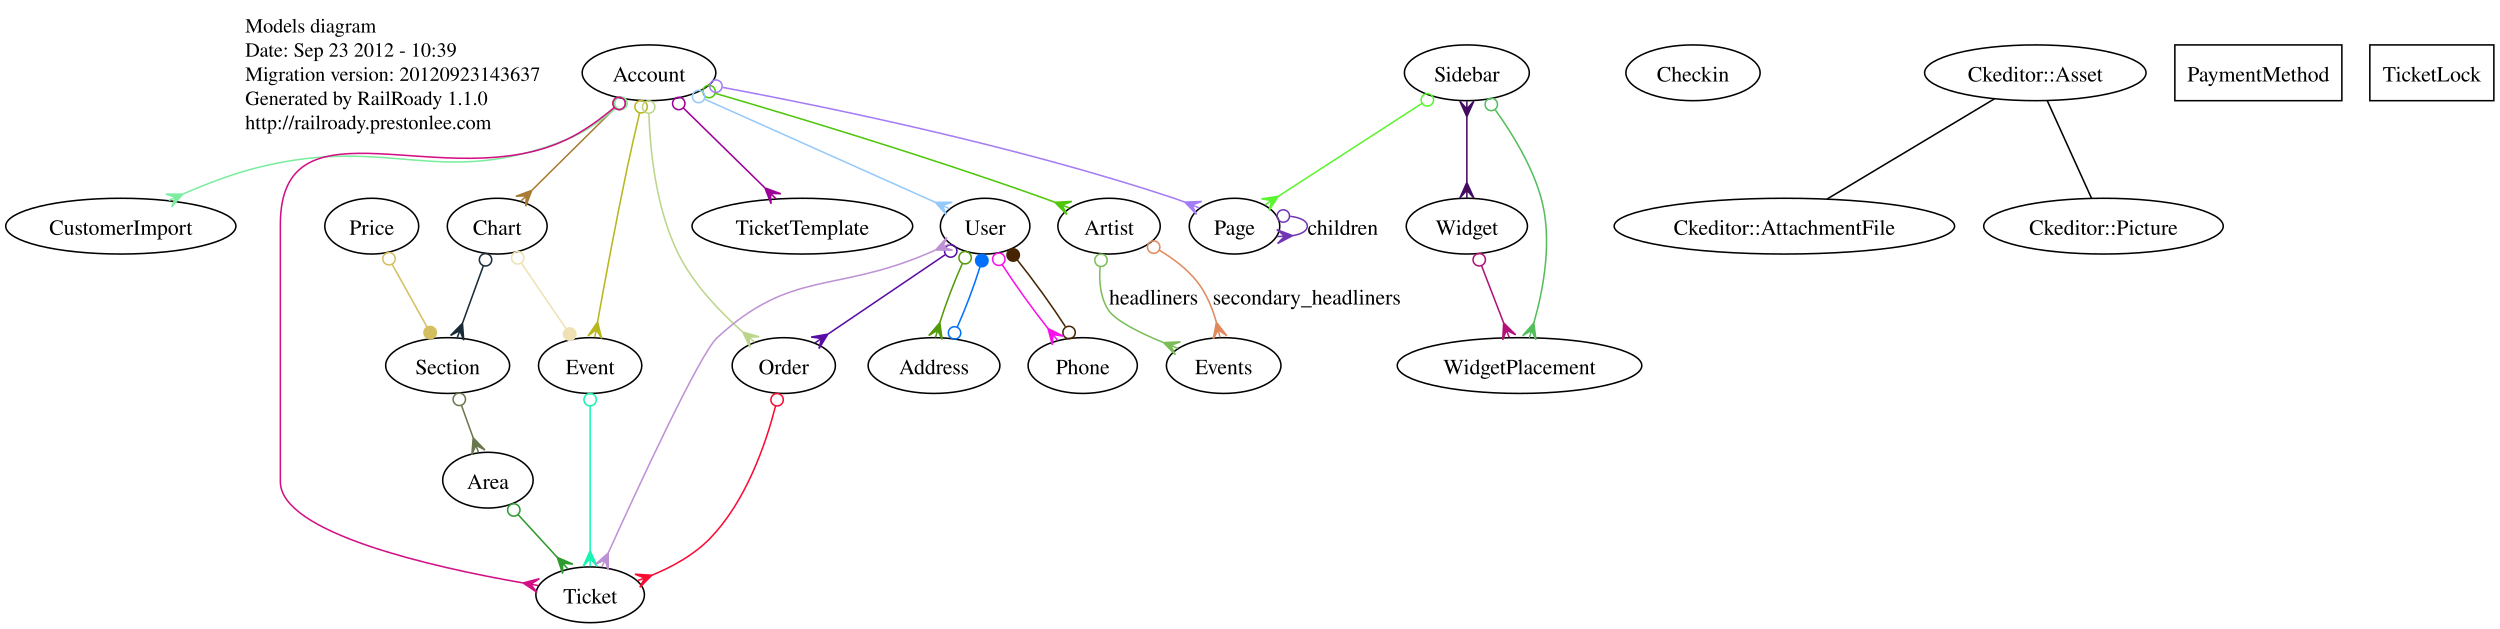
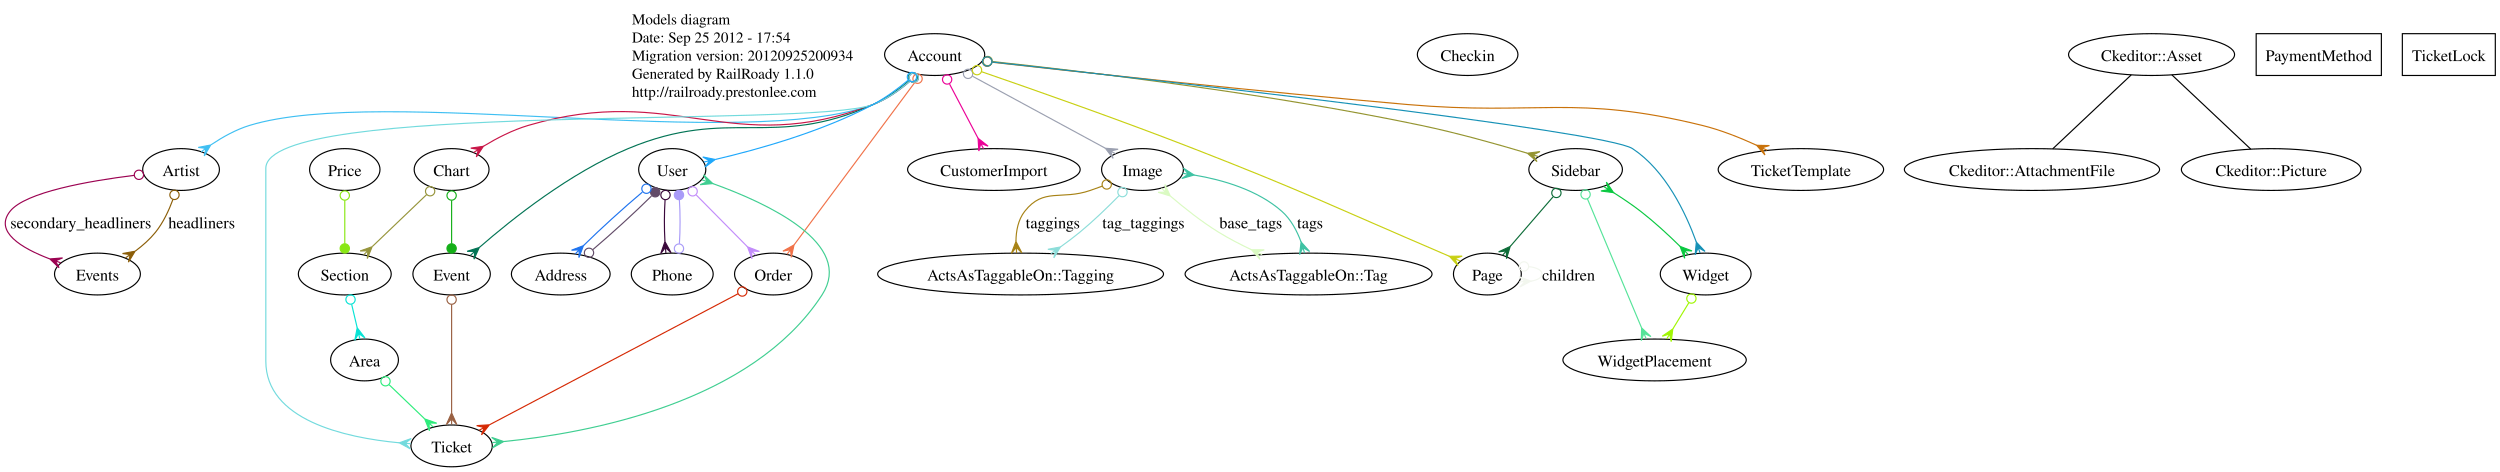
- <svg xmlns="http://www.w3.org/2000/svg" width="1614pt" height="406pt" viewBox="0.00 0.00 1614.00 406.00">
+ <svg xmlns="http://www.w3.org/2000/svg" width="2153pt" height="406pt" viewBox="0.00 0.00 2152.86 406.00">
  <g id="graph1" class="graph" transform="scale(1 1) rotate(0) translate(4 402)">
-     <polygon fill="white" stroke="white" points="-4,5 -4,-402 1611,-402 1611,5 -4,5" />
+     <polygon fill="white" stroke="white" points="-4,5 -4,-402 2149.86,-402 2149.86,5 -4,5" />
    <g id="node1" class="node">
-       <text text-anchor="start" x="154.312" y="-381" font-family="Times,serif" font-size="13.00">Models diagram</text>
-       <text text-anchor="start" x="154.312" y="-365.4" font-family="Times,serif" font-size="13.00">Date: Sep 23 2012 - 10:39</text>
-       <text text-anchor="start" x="154.312" y="-349.8" font-family="Times,serif" font-size="13.00">Migration version: 20120923143637</text>
-       <text text-anchor="start" x="154.312" y="-334.2" font-family="Times,serif" font-size="13.00">Generated by RailRoady 1.1.0</text>
-       <text text-anchor="start" x="154.312" y="-318.6" font-family="Times,serif" font-size="13.00">http://railroady.prestonlee.com</text>
+       <text text-anchor="start" x="540.169" y="-381" font-family="Times,serif" font-size="13.00">Models diagram</text>
+       <text text-anchor="start" x="540.169" y="-365.4" font-family="Times,serif" font-size="13.00">Date: Sep 25 2012 - 17:54</text>
+       <text text-anchor="start" x="540.169" y="-349.8" font-family="Times,serif" font-size="13.00">Migration version: 20120925200934</text>
+       <text text-anchor="start" x="540.169" y="-334.2" font-family="Times,serif" font-size="13.00">Generated by RailRoady 1.1.0</text>
+       <text text-anchor="start" x="540.169" y="-318.6" font-family="Times,serif" font-size="13.00">http://railroady.prestonlee.com</text>
    </g>
    <g id="node2" class="node">
-       <ellipse fill="none" stroke="black" cx="415" cy="-355" rx="43.13" ry="18" />
-       <text text-anchor="middle" x="415" y="-349.4" font-family="Times,serif" font-size="14.00">Account</text>
+       <ellipse fill="none" stroke="black" cx="800.856" cy="-355" rx="43.13" ry="18" />
+       <text text-anchor="middle" x="800.856" y="-349.4" font-family="Times,serif" font-size="14.00">Account</text>
    </g>
    <g id="node5" class="node">
-       <ellipse fill="none" stroke="black" cx="712" cy="-256" rx="33.05" ry="18" />
-       <text text-anchor="middle" x="712" y="-250.4" font-family="Times,serif" font-size="14.00">Artist</text>
+       <ellipse fill="none" stroke="black" cx="151.856" cy="-256" rx="33.05" ry="18" />
+       <text text-anchor="middle" x="151.856" y="-250.4" font-family="Times,serif" font-size="14.00">Artist</text>
    </g>
    <g id="edge4" class="edge">
-       <path fill="none" stroke="#4dc70b" d="M457.796,-341.722C508.741,-326.842 596.206,-300.462 670,-274 672.249,-273.193 674.556,-272.339 676.875,-271.459" />
-       <ellipse fill="none" stroke="#4dc70b" cx="453.782" cy="-342.891" rx="4" ry="4" />
-       <polygon fill="#4dc70b" stroke="#4dc70b" points="677.044,-271.393 687.996,-271.952 681.702,-269.576 686.361,-267.759 686.361,-267.759 686.361,-267.759 681.702,-269.576 684.725,-263.567 677.044,-271.393 677.044,-271.393" />
+       <path fill="none" stroke="#3fbff2" d="M779.941,-332.333C770.895,-324.414 759.677,-316.339 747.856,-312 635.769,-270.854 325.036,-328.922 210.856,-294 199.172,-290.426 187.518,-283.908 177.691,-277.327" />
+       <ellipse fill="none" stroke="#3fbff2" cx="782.89" cy="-335.039" rx="4" ry="4" />
+       <polygon fill="#3fbff2" stroke="#3fbff2" points="177.398,-277.12 171.829,-267.673 173.315,-274.234 169.232,-271.348 169.232,-271.348 169.232,-271.348 173.315,-274.234 166.635,-275.022 177.398,-277.12 177.398,-277.12" />
    </g>
    <g id="node6" class="node">
-       <ellipse fill="none" stroke="black" cx="317" cy="-256" rx="32.237" ry="18" />
-       <text text-anchor="middle" x="317" y="-250.4" font-family="Times,serif" font-size="14.00">Chart</text>
+       <ellipse fill="none" stroke="black" cx="384.856" cy="-256" rx="32.237" ry="18" />
+       <text text-anchor="middle" x="384.856" y="-250.4" font-family="Times,serif" font-size="14.00">Chart</text>
    </g>
    <g id="edge6" class="edge">
-       <path fill="none" stroke="#a97b33" d="M392.853,-332.079C376.96,-316.348 355.614,-295.22 339.616,-279.385" />
-       <ellipse fill="none" stroke="#a97b33" cx="395.974" cy="-335.169" rx="4" ry="4" />
-       <polygon fill="#a97b33" stroke="#a97b33" points="339.346,-279.118 335.404,-268.885 335.792,-275.6 332.239,-272.083 332.239,-272.083 332.239,-272.083 335.792,-275.6 329.073,-275.281 339.346,-279.118 339.346,-279.118" />
+       <path fill="none" stroke="#c81547" d="M779.619,-332.267C770.61,-324.444 759.504,-316.455 747.856,-312 624.341,-264.756 577.737,-331.275 450.856,-294 437.431,-290.056 423.751,-282.988 412.352,-276.078" />
+       <ellipse fill="none" stroke="#c81547" cx="782.828" cy="-335.188" rx="4" ry="4" />
+       <polygon fill="#c81547" stroke="#c81547" points="412.199,-275.981 406.155,-266.831 407.974,-273.308 403.749,-270.634 403.749,-270.634 403.749,-270.634 407.974,-273.308 401.342,-274.436 412.199,-275.981 412.199,-275.981" />
    </g>
    <g id="node11" class="node">
-       <ellipse fill="none" stroke="black" cx="74" cy="-256" rx="74.309" ry="18" />
-       <text text-anchor="middle" x="74" y="-250.4" font-family="Times,serif" font-size="14.00">CustomerImport</text>
+       <ellipse fill="none" stroke="black" cx="851.856" cy="-256" rx="74.309" ry="18" />
+       <text text-anchor="middle" x="851.856" y="-250.4" font-family="Times,serif" font-size="14.00">CustomerImport</text>
+     </g>
+     <g id="edge24" class="edge">
+       <path fill="none" stroke="#eb0197" d="M813.699,-329.574C821.174,-315.357 830.593,-297.442 838.203,-282.968" />
+       <ellipse fill="none" stroke="#eb0197" cx="811.601" cy="-333.563" rx="4" ry="4" />
+       <polygon fill="#eb0197" stroke="#eb0197" points="838.25,-282.879 846.887,-276.122 840.577,-278.454 842.904,-274.028 842.904,-274.028 842.904,-274.028 840.577,-278.454 838.921,-271.934 838.25,-282.879 838.25,-282.879" />
+     </g>
+     <g id="node12" class="node">
+       <ellipse fill="none" stroke="black" cx="384.856" cy="-166" rx="33.342" ry="18" />
+       <text text-anchor="middle" x="384.856" y="-160.4" font-family="Times,serif" font-size="14.00">Event</text>
+     </g>
+     <g id="edge8" class="edge">
+       <path fill="none" stroke="#017354" d="M778.917,-332.611C769.945,-324.991 759.05,-317.054 747.856,-312 661.014,-272.785 624.777,-310.735 536.856,-274 486.989,-253.164 437.318,-213.799 408.927,-189.064" />
+       <ellipse fill="none" stroke="#017354" cx="782.088" cy="-335.41" rx="4" ry="4" />
+       <polygon fill="#017354" stroke="#017354" points="408.654,-188.822 404.142,-178.827 404.908,-185.51 401.162,-182.198 401.162,-182.198 401.162,-182.198 404.908,-185.51 398.181,-185.57 408.654,-188.822 408.654,-188.822" />
+     </g>
+     <g id="node13" class="node">
+       <ellipse fill="none" stroke="black" cx="979.856" cy="-256" rx="35.248" ry="18" />
+       <text text-anchor="middle" x="979.856" y="-250.4" font-family="Times,serif" font-size="14.00">Image</text>
    </g>
    <g id="edge18" class="edge">
-       <path fill="none" stroke="#7bed9f" d="M393.693,-332.444C384.675,-324.645 373.58,-316.627 362,-312 279.535,-279.047 249.216,-315.29 163,-294 146.609,-289.952 129.313,-283.348 114.371,-276.83" />
-       <ellipse fill="none" stroke="#7bed9f" cx="396.904" cy="-335.348" rx="4" ry="4" />
-       <polygon fill="#7bed9f" stroke="#7bed9f" points="114.048,-276.685 106.77,-268.483 109.487,-274.637 104.926,-272.588 104.926,-272.588 104.926,-272.588 109.487,-274.637 103.082,-276.693 114.048,-276.685 114.048,-276.685" />
-     </g>
-     <g id="node12" class="node">
-       <ellipse fill="none" stroke="black" cx="377" cy="-166" rx="33.342" ry="18" />
-       <text text-anchor="middle" x="377" y="-160.4" font-family="Times,serif" font-size="14.00">Event</text>
-     </g>
-     <g id="edge8" class="edge">
-       <path fill="none" stroke="#b8b71c" d="M408.957,-329.171C406.397,-318.386 403.447,-305.593 401,-294 393.783,-259.805 386.464,-220.209 381.839,-194.442" />
-       <ellipse fill="none" stroke="#b8b71c" cx="409.893" cy="-333.083" rx="4" ry="4" />
-       <polygon fill="#b8b71c" stroke="#b8b71c" points="381.786,-194.146 384.459,-183.511 380.908,-189.224 380.029,-184.301 380.029,-184.301 380.029,-184.301 380.908,-189.224 375.599,-185.092 381.786,-194.146 381.786,-194.146" />
-     </g>
-     <g id="node13" class="node">
-       <ellipse fill="none" stroke="black" cx="502" cy="-166" rx="33.335" ry="18" />
-       <text text-anchor="middle" x="502" y="-160.4" font-family="Times,serif" font-size="14.00">Order</text>
+       <path fill="none" stroke="#9ba0b0" d="M833.4,-336.365C865.84,-318.785 915.36,-291.95 947.674,-274.44" />
+       <ellipse fill="none" stroke="#9ba0b0" cx="829.64" cy="-338.402" rx="4" ry="4" />
+       <polygon fill="#9ba0b0" stroke="#9ba0b0" points="947.915,-274.309 958.851,-273.501 952.311,-271.927 956.707,-269.545 956.707,-269.545 956.707,-269.545 952.311,-271.927 954.563,-265.588 947.915,-274.309 947.915,-274.309" />
+     </g>
+     <g id="node14" class="node">
+       <ellipse fill="none" stroke="black" cx="661.856" cy="-166" rx="33.335" ry="18" />
+       <text text-anchor="middle" x="661.856" y="-160.4" font-family="Times,serif" font-size="14.00">Order</text>
    </g>
    <g id="edge12" class="edge">
-       <path fill="none" stroke="#bbd68a" d="M414.884,-328.853C415.719,-304.43 419.566,-266.908 434,-238 443.778,-218.416 460.826,-200.635 475.405,-187.765" />
-       <ellipse fill="none" stroke="#bbd68a" cx="414.792" cy="-332.911" rx="4" ry="4" />
-       <polygon fill="#bbd68a" stroke="#bbd68a" points="475.573,-187.622 486.105,-184.567 479.381,-184.381 483.188,-181.141 483.188,-181.141 483.188,-181.141 479.381,-184.381 480.272,-177.714 475.573,-187.622 475.573,-187.622" />
-     </g>
-     <g id="node14" class="node">
-       <ellipse fill="none" stroke="black" cx="793" cy="-256" rx="29.216" ry="18" />
-       <text text-anchor="middle" x="793" y="-250.4" font-family="Times,serif" font-size="14.00">Page</text>
+       <path fill="none" stroke="#f07249" d="M783.509,-330.662C756.982,-294.974 706.596,-227.19 679.748,-191.069" />
+       <ellipse fill="none" stroke="#f07249" cx="786.135" cy="-334.195" rx="4" ry="4" />
+       <polygon fill="#f07249" stroke="#f07249" points="679.734,-191.051 677.38,-180.341 676.751,-187.038 673.769,-183.026 673.769,-183.026 673.769,-183.026 676.751,-187.038 670.157,-185.71 679.734,-191.051 679.734,-191.051" />
+     </g>
+     <g id="node15" class="node">
+       <ellipse fill="none" stroke="black" cx="1276.86" cy="-166" rx="29.216" ry="18" />
+       <text text-anchor="middle" x="1276.86" y="-160.4" font-family="Times,serif" font-size="14.00">Page</text>
    </g>
    <g id="edge14" class="edge">
-       <path fill="none" stroke="#a47cf5" d="M462.449,-345.593C528.693,-333.229 652.211,-307.891 754,-274 756.247,-273.252 758.543,-272.425 760.84,-271.549" />
-       <ellipse fill="none" stroke="#a47cf5" cx="458.203" cy="-346.379" rx="4" ry="4" />
-       <polygon fill="#a47cf5" stroke="#a47cf5" points="760.904,-271.524 771.862,-271.935 765.537,-269.644 770.17,-267.765 770.17,-267.765 770.17,-267.765 765.537,-269.644 768.479,-263.595 760.904,-271.524 760.904,-271.524" />
+       <path fill="none" stroke="#c8d012" d="M841.312,-340.219C886.177,-324.766 960.58,-298.635 1023.86,-274 1120.01,-236.566 1143.01,-224.615 1237.86,-184 1239.9,-183.126 1242,-182.223 1244.11,-181.309" />
+       <ellipse fill="none" stroke="#c8d012" cx="837.342" cy="-341.584" rx="4" ry="4" />
+       <polygon fill="#c8d012" stroke="#c8d012" points="1244.19,-181.275 1255.16,-181.426 1248.78,-179.286 1253.37,-177.297 1253.37,-177.297 1253.37,-177.297 1248.78,-179.286 1251.58,-173.169 1244.19,-181.275 1244.19,-181.275" />
    </g>
    <g id="node20" class="node">
-       <ellipse fill="none" stroke="black" cx="377" cy="-18" rx="35.052" ry="18" />
-       <text text-anchor="middle" x="377" y="-12.4" font-family="Times,serif" font-size="14.00">Ticket</text>
+       <ellipse fill="none" stroke="black" cx="1352.86" cy="-256" rx="40.303" ry="18" />
+       <text text-anchor="middle" x="1352.86" y="-250.4" font-family="Times,serif" font-size="14.00">Sidebar</text>
+     </g>
+     <g id="edge16" class="edge">
+       <path fill="none" stroke="#949430" d="M850.805,-348.959C929.719,-340.522 1087.84,-321.695 1219.86,-294 1250.71,-287.527 1284.97,-277.938 1310.99,-270.143" />
+       <ellipse fill="none" stroke="#949430" cx="846.477" cy="-349.418" rx="4" ry="4" />
+       <polygon fill="#949430" stroke="#949430" points="1311.32,-270.044 1322.2,-271.452 1316.11,-268.595 1320.89,-267.146 1320.89,-267.146 1320.89,-267.146 1316.11,-268.595 1319.59,-262.839 1311.32,-270.044 1311.32,-270.044" />
+     </g>
+     <g id="node21" class="node">
+       <ellipse fill="none" stroke="black" cx="384.856" cy="-18" rx="35.052" ry="18" />
+       <text text-anchor="middle" x="384.856" y="-12.4" font-family="Times,serif" font-size="14.00">Ticket</text>
    </g>
    <g id="edge10" class="edge">
-       <path fill="none" stroke="#d20f84" d="M392.517,-332.534C383.61,-325.055 372.901,-317.233 362,-312 284.671,-274.876 177,-342.779 177,-257 177,-257 177,-257 177,-91 177,-58.014 274.527,-35.987 333.373,-25.699" />
-       <ellipse fill="none" stroke="#d20f84" cx="395.642" cy="-335.253" rx="4" ry="4" />
-       <polygon fill="#d20f84" stroke="#d20f84" points="333.666,-25.649 344.279,-28.409 338.595,-24.811 343.524,-23.973 343.524,-23.973 343.524,-23.973 338.595,-24.811 342.77,-19.537 333.666,-25.649 333.666,-25.649" />
+       <path fill="none" stroke="#72dadd" d="M779.623,-332.256C770.615,-324.432 759.508,-316.445 747.856,-312 693.262,-291.174 224.856,-315.432 224.856,-257 224.856,-257 224.856,-257 224.856,-91 224.856,-40.344 292.373,-25.118 339.689,-20.667" />
+       <ellipse fill="none" stroke="#72dadd" cx="782.832" cy="-335.179" rx="4" ry="4" />
+       <polygon fill="#72dadd" stroke="#72dadd" points="339.776,-20.66 350.108,-24.337 344.76,-20.256 349.744,-19.851 349.744,-19.851 349.744,-19.851 344.76,-20.256 349.38,-15.366 339.776,-20.66 339.776,-20.66" />
+     </g>
+     <g id="node23" class="node">
+       <ellipse fill="none" stroke="black" cx="1546.86" cy="-256" rx="71.235" ry="18" />
+       <text text-anchor="middle" x="1546.86" y="-250.4" font-family="Times,serif" font-size="14.00">TicketTemplate</text>
+     </g>
+     <g id="edge22" class="edge">
+       <path fill="none" stroke="#c9720a" d="M850.181,-348.394C926.692,-339.815 1078.64,-323.243 1207.86,-312 1320.6,-302.19 1351.95,-320.973 1461.86,-294 1477.76,-290.098 1494.44,-283.456 1508.77,-276.866" />
+       <ellipse fill="none" stroke="#c9720a" cx="846.097" cy="-348.853" rx="4" ry="4" />
+       <polygon fill="#c9720a" stroke="#c9720a" points="1508.79,-276.859 1519.75,-276.639 1513.31,-274.716 1517.82,-272.573 1517.82,-272.573 1517.82,-272.573 1513.31,-274.716 1515.9,-268.507 1508.79,-276.859 1508.79,-276.859" />
+     </g>
+     <g id="node24" class="node">
+       <ellipse fill="none" stroke="black" cx="574.856" cy="-256" rx="28.909" ry="18" />
+       <text text-anchor="middle" x="574.856" y="-250.4" font-family="Times,serif" font-size="14.00">User</text>
+     </g>
+     <g id="edge2" class="edge">
+       <path fill="none" stroke="#1fa8fb" d="M778.131,-333.012C769.197,-325.588 758.532,-317.68 747.856,-312 703.921,-288.623 648.362,-273.159 612.237,-264.74" />
+       <ellipse fill="none" stroke="#1fa8fb" cx="781.267" cy="-335.694" rx="4" ry="4" />
+       <polygon fill="#1fa8fb" stroke="#1fa8fb" points="611.89,-264.662 603.131,-258.063 607.013,-263.557 602.137,-262.452 602.137,-262.452 602.137,-262.452 607.013,-263.557 601.143,-266.841 611.89,-264.662 611.89,-264.662" />
+     </g>
+     <g id="node25" class="node">
+       <ellipse fill="none" stroke="black" cx="1464.86" cy="-166" rx="39.118" ry="18" />
+       <text text-anchor="middle" x="1464.86" y="-160.4" font-family="Times,serif" font-size="14.00">Widget</text>
+     </g>
+     <g id="edge20" class="edge">
+       <path fill="none" stroke="#1691b6" d="M850.223,-348.616C989.819,-333.233 1378.83,-289.224 1401.86,-274 1430.31,-255.194 1447.65,-218.768 1456.75,-193.682" />
+       <ellipse fill="none" stroke="#1691b6" cx="846.158" cy="-349.063" rx="4" ry="4" />
+       <polygon fill="#1691b6" stroke="#1691b6" points="1456.82,-193.496 1464.31,-185.491 1458.44,-188.765 1460.05,-184.034 1460.05,-184.034 1460.05,-184.034 1458.44,-188.765 1455.8,-182.578 1456.82,-193.496 1456.82,-193.496" />
+     </g>
+     <g id="node3" class="node">
+       <ellipse fill="none" stroke="black" cx="478.856" cy="-166" rx="42.528" ry="18" />
+       <text text-anchor="middle" x="478.856" y="-160.4" font-family="Times,serif" font-size="14.00">Address</text>
+     </g>
+     <g id="edge26" class="edge">
+       <path fill="none" stroke="#624b68" d="M506.371,-186.943C522.662,-200.716 542.695,-219.031 556.985,-233.191" />
+       <ellipse fill="none" stroke="#624b68" cx="503.176" cy="-184.28" rx="4" ry="4" />
+       <ellipse fill="#624b68" stroke="#624b68" cx="560.193" cy="-236.427" rx="4" ry="4" />
+     </g>
+     <g id="node4" class="node">
+       <ellipse fill="none" stroke="black" cx="309.856" cy="-92" rx="29.202" ry="18" />
+       <text text-anchor="middle" x="309.856" y="-86.4" font-family="Times,serif" font-size="14.00">Area</text>
+     </g>
+     <g id="edge28" class="edge">
+       <path fill="none" stroke="#2dec7b" d="M331.037,-70.666C340.531,-61.552 351.759,-50.773 361.497,-41.425" />
+       <ellipse fill="none" stroke="#2dec7b" cx="327.919" cy="-73.66" rx="4" ry="4" />
+       <polygon fill="#2dec7b" stroke="#2dec7b" points="361.711,-41.219 372.041,-37.54 365.318,-37.757 368.925,-34.294 368.925,-34.294 368.925,-34.294 365.318,-37.757 365.809,-31.048 361.711,-41.219 361.711,-41.219" />
+     </g>
+     <g id="node42" class="node">
+       <ellipse fill="none" stroke="black" cx="79.856" cy="-166" rx="36.981" ry="18" />
+       <text text-anchor="middle" x="79.856" y="-160.4" font-family="Times,serif" font-size="14.00">Events</text>
+     </g>
+     <g id="edge30" class="edge">
+       <path fill="none" stroke="#8b5d07" d="M144.885,-230.282C141.402,-220.784 136.486,-210.252 129.856,-202 125.02,-195.98 118.886,-190.551 112.584,-185.865" />
+       <ellipse fill="none" stroke="#8b5d07" cx="146.197" cy="-234.155" rx="4" ry="4" />
+       <polygon fill="#8b5d07" stroke="#8b5d07" points="112.229,-185.62 106.546,-176.242 108.111,-182.784 103.993,-179.949 103.993,-179.949 103.993,-179.949 108.111,-182.784 101.441,-183.655 112.229,-185.62 112.229,-185.62" />
+       <text text-anchor="middle" x="169.622" y="-205.4" font-family="Times,serif" font-size="14.00">headliners</text>
+     </g>
+     <g id="edge32" class="edge">
+       <path fill="none" stroke="#9b0251" d="M111.514,-250.98C72.593,-246.169 17.694,-236.605 4.573,-220 -9.25,-202.507 14.34,-188.342 38.677,-179.072" />
+       <ellipse fill="none" stroke="#9b0251" cx="115.584" cy="-251.463" rx="4" ry="4" />
+       <polygon fill="#9b0251" stroke="#9b0251" points="38.9,-178.993 49.83,-179.883 43.611,-177.318 48.322,-175.643 48.322,-175.643 48.322,-175.643 43.611,-177.318 46.815,-171.403 38.9,-178.993 38.9,-178.993" />
+       <text text-anchor="middle" x="65.498" y="-205.4" font-family="Times,serif" font-size="14.00">secondary_headliners</text>
+     </g>
+     <g id="edge36" class="edge">
+       <path fill="none" stroke="#14af18" d="M384.856,-229.462C384.856,-217.712 384.856,-203.816 384.856,-192.118" />
+       <ellipse fill="none" stroke="#14af18" cx="384.856" cy="-233.614" rx="4" ry="4" />
+       <ellipse fill="#14af18" stroke="#14af18" cx="384.856" cy="-188.05" rx="4" ry="4" />
+     </g>
+     <g id="node19" class="node">
+       <ellipse fill="none" stroke="black" cx="292.856" cy="-166" rx="40.004" ry="18" />
+       <text text-anchor="middle" x="292.856" y="-160.4" font-family="Times,serif" font-size="14.00">Section</text>
+     </g>
+     <g id="edge34" class="edge">
+       <path fill="none" stroke="#96943b" d="M363.443,-234.518C349.464,-221.146 331.194,-203.67 316.743,-189.848" />
+       <ellipse fill="none" stroke="#96943b" cx="366.359" cy="-237.307" rx="4" ry="4" />
+       <polygon fill="#96943b" stroke="#96943b" points="316.387,-189.507 312.271,-179.343 312.773,-186.051 309.16,-182.595 309.16,-182.595 309.16,-182.595 312.773,-186.051 306.05,-185.847 316.387,-189.507 316.387,-189.507" />
+     </g>
+     <g id="node7" class="node">
+       <ellipse fill="none" stroke="black" cx="1259.86" cy="-355" rx="43.328" ry="18" />
+       <text text-anchor="middle" x="1259.86" y="-349.4" font-family="Times,serif" font-size="14.00">Checkin</text>
+     </g>
+     <g id="node8" class="node">
+       <ellipse fill="none" stroke="black" cx="1848.86" cy="-355" rx="71.484" ry="18" />
+       <text text-anchor="middle" x="1848.86" y="-349.4" font-family="Times,serif" font-size="14.00">Ckeditor::Asset</text>
+     </g>
+     <g id="node9" class="node">
+       <ellipse fill="none" stroke="black" cx="1745.86" cy="-256" rx="109.906" ry="18" />
+       <text text-anchor="middle" x="1745.86" y="-250.4" font-family="Times,serif" font-size="14.00">Ckeditor::AttachmentFile</text>
+     </g>
+     <g id="edge38" class="edge">
+       <path fill="none" stroke="black" d="M1831.38,-337.545C1812.56,-319.816 1782.75,-291.747 1763.76,-273.861" />
+     </g>
+     <g id="node10" class="node">
+       <ellipse fill="none" stroke="black" cx="1951.86" cy="-256" rx="77.326" ry="18" />
+       <text text-anchor="middle" x="1951.86" y="-250.4" font-family="Times,serif" font-size="14.00">Ckeditor::Picture</text>
+     </g>
+     <g id="edge40" class="edge">
+       <path fill="none" stroke="black" d="M1866.33,-337.545C1885.27,-319.708 1915.32,-291.404 1934.3,-273.535" />
+     </g>
+     <g id="edge42" class="edge">
+       <path fill="none" stroke="#996042" d="M384.856,-139.8C384.856,-113.827 384.856,-73.449 384.856,-46.622" />
+       <ellipse fill="none" stroke="#996042" cx="384.856" cy="-143.966" rx="4" ry="4" />
+       <polygon fill="#996042" stroke="#996042" points="384.857,-46.378 389.356,-36.378 384.856,-41.378 384.856,-36.378 384.856,-36.378 384.856,-36.378 384.856,-41.378 380.356,-36.378 384.857,-46.378 384.857,-46.378" />
+     </g>
+     <g id="node50" class="node">
+       <ellipse fill="none" stroke="black" cx="874.856" cy="-166" rx="123.097" ry="18" />
+       <text text-anchor="middle" x="874.856" y="-160.4" font-family="Times,serif" font-size="14.00">ActsAsTaggableOn::Tagging</text>
+     </g>
+     <g id="edge44" class="edge">
+       <path fill="none" stroke="#a78215" d="M945.229,-241.71C941.734,-240.431 938.231,-239.175 934.856,-238 909.99,-229.345 894.653,-240.727 878.415,-220 872.774,-212.799 870.97,-203.222 870.876,-194.191" />
+       <ellipse fill="none" stroke="#a78215" cx="949.062" cy="-243.131" rx="4" ry="4" />
+       <polygon fill="#a78215" stroke="#a78215" points="870.887,-194.001 875.918,-184.258 871.156,-189.008 871.425,-184.015 871.425,-184.015 871.425,-184.015 871.156,-189.008 866.932,-183.773 870.887,-194.001 870.887,-194.001" />
+       <text text-anchor="middle" x="902.577" y="-205.4" font-family="Times,serif" font-size="14.00">taggings</text>
+     </g>
+     <g id="edge48" class="edge">
+       <path fill="none" stroke="#8cddd9" d="M959.61,-233.458C949.798,-223.462 937.614,-211.68 925.856,-202 920.62,-197.689 914.864,-193.376 909.162,-189.322" />
+       <ellipse fill="none" stroke="#8cddd9" cx="962.603" cy="-236.544" rx="4" ry="4" />
+       <polygon fill="#8cddd9" stroke="#8cddd9" points="909.132,-189.301 903.48,-179.904 905.023,-186.451 900.915,-183.601 900.915,-183.601 900.915,-183.601 905.023,-186.451 898.35,-187.299 909.132,-189.301 909.132,-189.301" />
+       <text text-anchor="middle" x="980.629" y="-205.4" font-family="Times,serif" font-size="14.00">tag_taggings</text>
+     </g>
+     <g id="node52" class="node">
+       <ellipse fill="none" stroke="black" cx="1122.86" cy="-166" rx="106.344" ry="18" />
+       <text text-anchor="middle" x="1122.86" y="-160.4" font-family="Times,serif" font-size="14.00">ActsAsTaggableOn::Tag</text>
+     </g>
+     <g id="edge46" class="edge">
+       <path fill="none" stroke="#dafac2" d="M1003.96,-233.037C1015.9,-222.826 1030.85,-210.983 1045.43,-202 1054.28,-196.547 1064.13,-191.443 1073.75,-186.911" />
+       <polygon fill="#dafac2" stroke="#dafac2" points="1003.76,-233.217 993.264,-236.401 999.99,-236.504 996.222,-239.791 996.222,-239.791 996.222,-239.791 999.99,-236.504 999.181,-243.182 1003.76,-233.217 1003.76,-233.217" />
+       <polygon fill="#dafac2" stroke="#dafac2" points="1073.77,-186.901 1084.74,-186.84 1078.32,-184.824 1082.87,-182.747 1082.87,-182.747 1082.87,-182.747 1078.32,-184.824 1081,-178.653 1073.77,-186.901 1073.77,-186.901" />
+       <text text-anchor="middle" x="1073.07" y="-205.4" font-family="Times,serif" font-size="14.00">base_tags</text>
+     </g>
+     <g id="edge50" class="edge">
+       <path fill="none" stroke="#3ec2a3" d="M1024.3,-251.266C1049.08,-247.104 1079.04,-238.353 1099.86,-220 1107.67,-213.108 1112.93,-203.079 1116.43,-193.595" />
+       <polygon fill="#3ec2a3" stroke="#3ec2a3" points="1024.28,-251.268 1013.73,-248.287 1019.34,-252.003 1014.39,-252.738 1014.39,-252.738 1014.39,-252.738 1019.34,-252.003 1015.05,-257.189 1024.28,-251.268 1024.28,-251.268" />
+       <polygon fill="#3ec2a3" stroke="#3ec2a3" points="1116.43,-193.594 1123.75,-185.428 1117.94,-188.829 1119.46,-184.064 1119.46,-184.064 1119.46,-184.064 1117.94,-188.829 1115.17,-182.7 1116.43,-193.594 1116.43,-193.594" />
+       <text text-anchor="middle" x="1124.13" y="-205.4" font-family="Times,serif" font-size="14.00">tags</text>
+     </g>
+     <g id="edge52" class="edge">
+       <path fill="none" stroke="#d52803" d="M631.615,-149.06C579.187,-121.427 471.849,-64.852 417.677,-36.299" />
+       <ellipse fill="none" stroke="#d52803" cx="635.177" cy="-150.938" rx="4" ry="4" />
+       <polygon fill="#d52803" stroke="#d52803" points="417.365,-36.134 410.616,-27.491 412.941,-33.803 408.518,-31.471 408.518,-31.471 408.518,-31.471 412.941,-33.803 406.42,-35.452 417.365,-36.134 417.365,-36.134" />
+     </g>
+     <g id="edge54" class="edge">
+       <path fill="none" stroke="#f2f6ee" d="M1312.77,-172.373C1319.29,-171.561 1323.86,-169.437 1323.86,-166 1323.86,-162.862 1320.05,-160.819 1314.42,-159.869" />
+       <ellipse fill="none" stroke="#f2f6ee" cx="1308.37" cy="-172.557" rx="4" ry="4" />
+       <polygon fill="#f2f6ee" stroke="#f2f6ee" points="1314.36,-159.865 1304.64,-154.784 1309.37,-159.571 1304.37,-159.276 1304.37,-159.276 1304.37,-159.276 1309.37,-159.571 1304.11,-163.769 1314.36,-159.865 1314.36,-159.865" />
+       <text text-anchor="middle" x="1346.79" y="-160.4" font-family="Times,serif" font-size="14.00">children</text>
+     </g>
+     <g id="node16" class="node">
+       <polygon fill="none" stroke="black" points="2046.77,-373 1938.95,-373 1938.95,-337 2046.77,-337 2046.77,-373" />
+       <text text-anchor="middle" x="1992.86" y="-349.4" font-family="Times,serif" font-size="14.00">PaymentMethod</text>
+     </g>
+     <g id="node17" class="node">
+       <ellipse fill="none" stroke="black" cx="574.856" cy="-166" rx="35.269" ry="18" />
+       <text text-anchor="middle" x="574.856" y="-160.4" font-family="Times,serif" font-size="14.00">Phone</text>
+     </g>
+     <g id="edge56" class="edge">
+       <path fill="none" stroke="#a99bf8" d="M581.017,-192.067C581.801,-203.899 581.803,-217.988 581.024,-229.832" />
+       <ellipse fill="none" stroke="#a99bf8" cx="580.655" cy="-187.9" rx="4" ry="4" />
+       <ellipse fill="#a99bf8" stroke="#a99bf8" cx="580.659" cy="-234.048" rx="4" ry="4" />
+     </g>
+     <g id="node18" class="node">
+       <ellipse fill="none" stroke="black" cx="292.856" cy="-256" rx="30.32" ry="18" />
+       <text text-anchor="middle" x="292.856" y="-250.4" font-family="Times,serif" font-size="14.00">Price</text>
+     </g>
+     <g id="edge58" class="edge">
+       <path fill="none" stroke="#89e714" d="M292.856,-229.462C292.856,-217.712 292.856,-203.816 292.856,-192.118" />
+       <ellipse fill="none" stroke="#89e714" cx="292.856" cy="-233.614" rx="4" ry="4" />
+       <ellipse fill="#89e714" stroke="#89e714" cx="292.856" cy="-188.05" rx="4" ry="4" />
+     </g>
+     <g id="edge60" class="edge">
+       <path fill="none" stroke="#08e3d5" d="M298.767,-139.965C300.305,-133.452 301.968,-126.41 303.526,-119.809" />
+       <ellipse fill="none" stroke="#08e3d5" cx="297.804" cy="-144.044" rx="4" ry="4" />
+       <polygon fill="#08e3d5" stroke="#08e3d5" points="303.559,-119.673 310.236,-110.975 304.708,-114.807 305.857,-109.941 305.857,-109.941 305.857,-109.941 304.708,-114.807 301.477,-108.906 303.559,-119.673 303.559,-119.673" />
+     </g>
+     <g id="edge66" class="edge">
+       <path fill="none" stroke="#0d6c38" d="M1333.36,-232.428C1322.07,-219.358 1307.91,-202.951 1296.58,-189.837" />
+       <ellipse fill="none" stroke="#0d6c38" cx="1336.3" cy="-235.832" rx="4" ry="4" />
+       <polygon fill="#0d6c38" stroke="#0d6c38" points="1296.48,-189.724 1293.35,-179.215 1293.21,-185.94 1289.95,-182.156 1289.95,-182.156 1289.95,-182.156 1293.21,-185.94 1286.54,-185.097 1296.48,-189.724 1296.48,-189.724" />
+     </g>
+     <g id="edge64" class="edge">
+       <path fill="none" stroke="#09c840" d="M1385.6,-236.059C1393.43,-231.122 1401.61,-225.605 1408.86,-220 1420.67,-210.865 1432.82,-199.626 1442.77,-189.852" />
+       <polygon fill="#09c840" stroke="#09c840" points="1385.51,-236.119 1374.63,-237.528 1381.25,-238.74 1376.99,-241.361 1376.99,-241.361 1376.99,-241.361 1381.25,-238.74 1379.35,-245.193 1385.51,-236.119 1385.51,-236.119" />
+       <polygon fill="#09c840" stroke="#09c840" points="1442.84,-189.789 1453.09,-185.907 1446.38,-186.256 1449.91,-182.723 1449.91,-182.723 1449.91,-182.723 1446.38,-186.256 1446.73,-179.539 1442.84,-189.789 1442.84,-189.789" />
+     </g>
+     <g id="node26" class="node">
+       <ellipse fill="none" stroke="black" cx="1420.86" cy="-92" rx="78.951" ry="18" />
+       <text text-anchor="middle" x="1420.86" y="-86.4" font-family="Times,serif" font-size="14.00">WidgetPlacement</text>
+     </g>
+     <g id="edge62" class="edge">
+       <path fill="none" stroke="#55e399" d="M1362.99,-230.851C1375.5,-201.058 1396.69,-150.568 1409.66,-119.663" />
+       <ellipse fill="none" stroke="#55e399" cx="1361.43" cy="-234.585" rx="4" ry="4" />
+       <polygon fill="#55e399" stroke="#55e399" points="1409.7,-119.589 1417.72,-112.11 1411.63,-114.978 1413.57,-110.368 1413.57,-110.368 1413.57,-110.368 1411.63,-114.978 1409.42,-108.626 1409.7,-119.589 1409.7,-119.589" />
    </g>
    <g id="node22" class="node">
-       <ellipse fill="none" stroke="black" cx="514" cy="-256" rx="71.235" ry="18" />
-       <text text-anchor="middle" x="514" y="-250.4" font-family="Times,serif" font-size="14.00">TicketTemplate</text>
-     </g>
-     <g id="edge16" class="edge">
-       <path fill="none" stroke="#9c0096" d="M437.187,-332.262C452.728,-317.034 473.499,-296.683 489.522,-280.983" />
-       <ellipse fill="none" stroke="#9c0096" cx="434.205" cy="-335.183" rx="4" ry="4" />
-       <polygon fill="#9c0096" stroke="#9c0096" points="489.821,-280.691 500.113,-276.906 493.392,-277.191 496.964,-273.692 496.964,-273.692 496.964,-273.692 493.392,-277.191 493.814,-270.478 489.821,-280.691 489.821,-280.691" />
-     </g>
-     <g id="node23" class="node">
-       <ellipse fill="none" stroke="black" cx="632" cy="-256" rx="28.909" ry="18" />
-       <text text-anchor="middle" x="632" y="-250.4" font-family="Times,serif" font-size="14.00">User</text>
-     </g>
-     <g id="edge2" class="edge">
-       <path fill="none" stroke="#95c9f9" d="M450.827,-337.985C492.237,-319.475 559.786,-289.28 599.657,-271.457" />
-       <ellipse fill="none" stroke="#95c9f9" cx="447.021" cy="-339.687" rx="4" ry="4" />
-       <polygon fill="#95c9f9" stroke="#95c9f9" points="599.796,-271.396 610.761,-271.423 604.36,-269.355 608.925,-267.315 608.925,-267.315 608.925,-267.315 604.36,-269.355 607.089,-263.206 599.796,-271.396 599.796,-271.396" />
-     </g>
-     <g id="node3" class="node">
-       <ellipse fill="none" stroke="black" cx="599" cy="-166" rx="42.528" ry="18" />
-       <text text-anchor="middle" x="599" y="-160.4" font-family="Times,serif" font-size="14.00">Address</text>
-     </g>
-     <g id="edge20" class="edge">
-       <path fill="none" stroke="#0170fd" d="M614.064,-190.946C619.434,-202.98 624.93,-217.558 628.709,-229.766" />
-       <ellipse fill="none" stroke="#0170fd" cx="612.262" cy="-187.082" rx="4" ry="4" />
-       <ellipse fill="#0170fd" stroke="#0170fd" cx="629.87" cy="-233.772" rx="4" ry="4" />
-     </g>
-     <g id="node4" class="node">
-       <ellipse fill="none" stroke="black" cx="311" cy="-92" rx="29.202" ry="18" />
-       <text text-anchor="middle" x="311" y="-86.4" font-family="Times,serif" font-size="14.00">Area</text>
-     </g>
-     <g id="edge22" class="edge">
-       <path fill="none" stroke="#2d992e" d="M330.459,-69.772C338.414,-61.094 347.638,-51.032 355.766,-42.165" />
-       <ellipse fill="none" stroke="#2d992e" cx="327.7" cy="-72.782" rx="4" ry="4" />
-       <polygon fill="#2d992e" stroke="#2d992e" points="355.81,-42.117 365.884,-37.786 359.188,-38.431 362.567,-34.745 362.567,-34.745 362.567,-34.745 359.188,-38.431 359.25,-31.704 355.81,-42.117 355.81,-42.117" />
-     </g>
-     <g id="node38" class="node">
-       <ellipse fill="none" stroke="black" cx="786" cy="-166" rx="36.981" ry="18" />
-       <text text-anchor="middle" x="786" y="-160.4" font-family="Times,serif" font-size="14.00">Events</text>
-     </g>
-     <g id="edge24" class="edge">
-       <path fill="none" stroke="#7bbe59" d="M706.261,-229.997C705.444,-220.574 706.279,-210.17 711.469,-202 715.848,-195.105 731.17,-187.391 746.793,-180.963" />
-       <ellipse fill="none" stroke="#7bbe59" cx="706.8" cy="-233.981" rx="4" ry="4" />
-       <polygon fill="#7bbe59" stroke="#7bbe59" points="747.162,-180.818 758.116,-181.332 751.813,-178.982 756.463,-177.146 756.463,-177.146 756.463,-177.146 751.813,-178.982 754.811,-172.961 747.162,-180.818 747.162,-180.818" />
-       <text text-anchor="middle" x="740.766" y="-205.4" font-family="Times,serif" font-size="14.00">headliners</text>
-     </g>
-     <g id="edge26" class="edge">
-       <path fill="none" stroke="#e0895d" d="M744.461,-240.439C753.441,-235.101 762.496,-228.29 769,-220 774.83,-212.568 778.687,-203.085 781.227,-194.2" />
-       <ellipse fill="none" stroke="#e0895d" cx="740.821" cy="-242.462" rx="4" ry="4" />
-       <polygon fill="#e0895d" stroke="#e0895d" points="781.294,-193.923 788.017,-185.261 782.468,-189.063 783.643,-184.203 783.643,-184.203 783.643,-184.203 782.468,-189.063 779.269,-183.146 781.294,-193.923 781.294,-193.923" />
-       <text text-anchor="middle" x="839.642" y="-205.4" font-family="Times,serif" font-size="14.00">secondary_headliners</text>
-     </g>
-     <g id="edge30" class="edge">
-       <path fill="none" stroke="#efe1b4" d="M332.589,-232.137C341.455,-219.133 352.523,-202.9 361.392,-189.892" />
-       <ellipse fill="none" stroke="#efe1b4" cx="330.258" cy="-235.555" rx="4" ry="4" />
-       <ellipse fill="#efe1b4" stroke="#efe1b4" cx="363.811" cy="-186.343" rx="4" ry="4" />
-     </g>
-     <g id="node18" class="node">
-       <ellipse fill="none" stroke="black" cx="285" cy="-166" rx="40.004" ry="18" />
-       <text text-anchor="middle" x="285" y="-160.4" font-family="Times,serif" font-size="14.00">Section</text>
-     </g>
-     <g id="edge28" class="edge">
-       <path fill="none" stroke="#182b37" d="M307.998,-230.244C303.838,-218.804 298.892,-205.203 294.655,-193.55" />
-       <ellipse fill="none" stroke="#182b37" cx="309.463" cy="-234.274" rx="4" ry="4" />
-       <polygon fill="#182b37" stroke="#182b37" points="294.568,-193.313 295.38,-182.377 292.86,-188.614 291.151,-183.915 291.151,-183.915 291.151,-183.915 292.86,-188.614 286.922,-185.453 294.568,-193.313 294.568,-193.313" />
-     </g>
-     <g id="node7" class="node">
-       <ellipse fill="none" stroke="black" cx="1089" cy="-355" rx="43.328" ry="18" />
-       <text text-anchor="middle" x="1089" y="-349.4" font-family="Times,serif" font-size="14.00">Checkin</text>
-     </g>
-     <g id="node8" class="node">
-       <ellipse fill="none" stroke="black" cx="1310" cy="-355" rx="71.484" ry="18" />
-       <text text-anchor="middle" x="1310" y="-349.4" font-family="Times,serif" font-size="14.00">Ckeditor::Asset</text>
-     </g>
-     <g id="node9" class="node">
-       <ellipse fill="none" stroke="black" cx="1148" cy="-256" rx="109.906" ry="18" />
-       <text text-anchor="middle" x="1148" y="-250.4" font-family="Times,serif" font-size="14.00">Ckeditor::AttachmentFile</text>
-     </g>
-     <g id="edge32" class="edge">
-       <path fill="none" stroke="black" d="M1283.61,-338.199C1253.85,-320.376 1205.66,-291.526 1175.46,-273.443" />
-     </g>
-     <g id="node10" class="node">
-       <ellipse fill="none" stroke="black" cx="1354" cy="-256" rx="77.326" ry="18" />
-       <text text-anchor="middle" x="1354" y="-250.4" font-family="Times,serif" font-size="14.00">Ckeditor::Picture</text>
-     </g>
-     <g id="edge34" class="edge">
-       <path fill="none" stroke="black" d="M1317.66,-337.104C1325.69,-319.409 1338.23,-291.772 1346.28,-274.028" />
-     </g>
-     <g id="edge36" class="edge">
-       <path fill="none" stroke="#19f4b3" d="M377,-139.8C377,-113.827 377,-73.449 377,-46.622" />
-       <ellipse fill="none" stroke="#19f4b3" cx="377" cy="-143.966" rx="4" ry="4" />
-       <polygon fill="#19f4b3" stroke="#19f4b3" points="377,-46.378 381.5,-36.378 377,-41.378 377,-36.378 377,-36.378 377,-36.378 377,-41.378 372.5,-36.378 377,-46.378 377,-46.378" />
-     </g>
-     <g id="edge38" class="edge">
-       <path fill="none" stroke="#f90b34" d="M496.731,-139.956C490.387,-115.302 477.522,-77.96 454,-54 443.818,-43.628 430,-36.045 416.878,-30.644" />
-       <ellipse fill="none" stroke="#f90b34" cx="497.693" cy="-143.906" rx="4" ry="4" />
-       <polygon fill="#f90b34" stroke="#f90b34" points="416.858,-30.636 409.106,-22.881 412.184,-28.862 407.509,-27.088 407.509,-27.088 407.509,-27.088 412.184,-28.862 405.912,-31.295 416.858,-30.636 416.858,-30.636" />
-     </g>
-     <g id="edge40" class="edge">
-       <path fill="none" stroke="#7236b4" d="M828.911,-262.373C835.432,-261.561 840,-259.437 840,-256 840,-252.862 836.192,-250.819 830.566,-249.869" />
-       <ellipse fill="none" stroke="#7236b4" cx="824.514" cy="-262.557" rx="4" ry="4" />
-       <polygon fill="#7236b4" stroke="#7236b4" points="830.5,-249.865 820.782,-244.784 825.509,-249.571 820.518,-249.276 820.518,-249.276 820.518,-249.276 825.509,-249.571 820.253,-253.769 830.5,-249.865 830.5,-249.865" />
-       <text text-anchor="middle" x="862.935" y="-250.4" font-family="Times,serif" font-size="14.00">children</text>
-     </g>
-     <g id="node15" class="node">
-       <polygon fill="none" stroke="black" points="1507.91,-373 1400.09,-373 1400.09,-337 1507.91,-337 1507.91,-373" />
-       <text text-anchor="middle" x="1454" y="-349.4" font-family="Times,serif" font-size="14.00">PaymentMethod</text>
-     </g>
-     <g id="node16" class="node">
-       <ellipse fill="none" stroke="black" cx="695" cy="-166" rx="35.269" ry="18" />
-       <text text-anchor="middle" x="695" y="-160.4" font-family="Times,serif" font-size="14.00">Phone</text>
-     </g>
-     <g id="edge42" class="edge">
-       <path fill="none" stroke="#462403" d="M683.838,-191.105C675.112,-204.626 663.071,-221.322 652.681,-234.256" />
-       <ellipse fill="none" stroke="#462403" cx="686.189" cy="-187.353" rx="4" ry="4" />
-       <ellipse fill="#462403" stroke="#462403" cx="650.111" cy="-237.38" rx="4" ry="4" />
-     </g>
-     <g id="node17" class="node">
-       <ellipse fill="none" stroke="black" cx="236" cy="-256" rx="30.32" ry="18" />
-       <text text-anchor="middle" x="236" y="-250.4" font-family="Times,serif" font-size="14.00">Price</text>
-     </g>
-     <g id="edge44" class="edge">
-       <path fill="none" stroke="#d4bf60" d="M249.119,-231.438C256.118,-218.87 264.709,-203.441 271.73,-190.832" />
-       <ellipse fill="none" stroke="#d4bf60" cx="247.162" cy="-234.953" rx="4" ry="4" />
-       <ellipse fill="#d4bf60" stroke="#d4bf60" cx="273.712" cy="-187.272" rx="4" ry="4" />
-     </g>
-     <g id="edge46" class="edge">
-       <path fill="none" stroke="#69784c" d="M293.933,-140.262C296.359,-133.545 298.995,-126.245 301.453,-119.438" />
-       <ellipse fill="none" stroke="#69784c" cx="292.52" cy="-144.175" rx="4" ry="4" />
-       <polygon fill="#69784c" stroke="#69784c" points="301.486,-119.346 309.115,-111.469 303.184,-114.643 304.883,-109.941 304.883,-109.941 304.883,-109.941 303.184,-114.643 300.65,-108.412 301.486,-119.346 301.486,-119.346" />
-     </g>
-     <g id="node19" class="node">
-       <ellipse fill="none" stroke="black" cx="943" cy="-355" rx="40.303" ry="18" />
-       <text text-anchor="middle" x="943" y="-349.4" font-family="Times,serif" font-size="14.00">Sidebar</text>
-     </g>
-     <g id="edge52" class="edge">
-       <path fill="none" stroke="#5bf52f" d="M914.03,-335.266C887.287,-317.972 847.813,-292.445 821.288,-275.293" />
-       <ellipse fill="none" stroke="#5bf52f" cx="917.508" cy="-337.515" rx="4" ry="4" />
-       <polygon fill="#5bf52f" stroke="#5bf52f" points="821.224,-275.252 815.271,-266.043 817.026,-272.537 812.827,-269.821 812.827,-269.821 812.827,-269.821 817.026,-272.537 810.383,-273.6 821.224,-275.252 821.224,-275.252" />
-     </g>
-     <g id="node24" class="node">
-       <ellipse fill="none" stroke="black" cx="943" cy="-256" rx="39.118" ry="18" />
-       <text text-anchor="middle" x="943" y="-250.4" font-family="Times,serif" font-size="14.00">Widget</text>
-     </g>
-     <g id="edge50" class="edge">
-       <path fill="none" stroke="#430a61" d="M943,-326.327C943,-313.208 943,-297.579 943,-284.484" />
-       <polygon fill="#430a61" stroke="#430a61" points="943,-326.658 938.5,-336.658 943,-331.658 943,-336.658 943,-336.658 943,-336.658 943,-331.658 947.5,-336.658 943,-326.658 943,-326.658" />
-       <polygon fill="#430a61" stroke="#430a61" points="943,-284.192 947.5,-274.191 943,-279.192 943,-274.192 943,-274.192 943,-274.192 943,-279.192 938.5,-274.192 943,-284.192 943,-284.192" />
-     </g>
-     <g id="node25" class="node">
-       <ellipse fill="none" stroke="black" cx="977" cy="-166" rx="78.951" ry="18" />
-       <text text-anchor="middle" x="977" y="-160.4" font-family="Times,serif" font-size="14.00">WidgetPlacement</text>
-     </g>
-     <g id="edge48" class="edge">
-       <path fill="none" stroke="#54be5c" d="M961.265,-331.202C972.247,-315.984 985.189,-294.981 991,-274 998.426,-247.191 992.527,-215.485 986.263,-193.581" />
-       <ellipse fill="none" stroke="#54be5c" cx="958.775" cy="-334.555" rx="4" ry="4" />
-       <polygon fill="#54be5c" stroke="#54be5c" points="986.248,-193.529 987.613,-182.649 984.779,-188.75 983.311,-183.97 983.311,-183.97 983.311,-183.97 984.779,-188.75 979.009,-185.291 986.248,-193.529 986.248,-193.529" />
-     </g>
-     <g id="node21" class="node">
-       <polygon fill="none" stroke="black" points="1606.03,-373 1525.97,-373 1525.97,-337 1606.03,-337 1606.03,-373" />
-       <text text-anchor="middle" x="1566" y="-349.4" font-family="Times,serif" font-size="14.00">TicketLock</text>
-     </g>
-     <g id="edge56" class="edge">
-       <path fill="none" stroke="#529a09" d="M617.302,-231.868C612.033,-220.165 606.603,-205.898 602.758,-193.728" />
-       <ellipse fill="none" stroke="#529a09" cx="619.081" cy="-235.648" rx="4" ry="4" />
-       <polygon fill="#529a09" stroke="#529a09" points="602.749,-193.697 604.258,-182.835 601.344,-188.898 599.94,-184.099 599.94,-184.099 599.94,-184.099 601.344,-188.898 595.621,-185.364 602.749,-193.697 602.749,-193.697" />
-     </g>
-     <g id="edge54" class="edge">
-       <path fill="none" stroke="#570da4" d="M606.167,-237.513C584.385,-222.769 553.248,-201.691 530.695,-186.425" />
-       <ellipse fill="none" stroke="#570da4" cx="609.784" cy="-239.962" rx="4" ry="4" />
-       <polygon fill="#570da4" stroke="#570da4" points="530.491,-186.286 524.733,-176.954 526.35,-183.483 522.21,-180.681 522.21,-180.681 522.21,-180.681 526.35,-183.483 519.687,-184.407 530.491,-186.286 530.491,-186.286" />
-     </g>
-     <g id="edge58" class="edge">
-       <path fill="none" stroke="#f810ea" d="M642.964,-231.202C651.211,-218.394 662.49,-202.668 672.531,-189.986" />
-       <ellipse fill="none" stroke="#f810ea" cx="640.811" cy="-234.642" rx="4" ry="4" />
-       <polygon fill="#f810ea" stroke="#f810ea" points="672.594,-189.908 682.397,-184.993 675.751,-186.031 678.907,-182.153 678.907,-182.153 678.907,-182.153 675.751,-186.031 675.417,-179.312 672.594,-189.908 672.594,-189.908" />
-     </g>
-     <g id="edge60" class="edge">
-       <path fill="none" stroke="#bd92d5" d="M599.647,-240.421C597.74,-239.594 595.847,-238.782 594,-238 534.494,-212.8 506.501,-227.814 459,-184 447.906,-173.767 408.604,-88.947 388.714,-45.075" />
-       <polygon fill="#bd92d5" stroke="#bd92d5" points="600.003,-240.578 607.346,-248.722 604.58,-242.59 609.157,-244.603 609.157,-244.603 609.157,-244.603 604.58,-242.59 610.969,-240.483 600.003,-240.578 600.003,-240.578" />
-       <polygon fill="#bd92d5" stroke="#bd92d5" points="388.673,-44.985 388.655,-34.02 386.614,-40.429 384.554,-35.873 384.554,-35.873 384.554,-35.873 386.614,-40.429 380.454,-37.727 388.673,-44.985 388.673,-44.985" />
-     </g>
-     <g id="edge62" class="edge">
-       <path fill="none" stroke="#b11179" d="M952.545,-230.296C956.934,-218.937 962.149,-205.437 966.634,-193.829" />
-       <ellipse fill="none" stroke="#b11179" cx="950.997" cy="-234.302" rx="4" ry="4" />
-       <polygon fill="#b11179" stroke="#b11179" points="966.745,-193.543 974.546,-185.837 968.547,-188.879 970.349,-184.215 970.349,-184.215 970.349,-184.215 968.547,-188.879 966.151,-182.594 966.745,-193.543 966.745,-193.543" />
+       <polygon fill="none" stroke="black" points="2144.89,-373 2064.83,-373 2064.83,-337 2144.89,-337 2144.89,-373" />
+       <text text-anchor="middle" x="2104.86" y="-349.4" font-family="Times,serif" font-size="14.00">TicketLock</text>
+     </g>
+     <g id="edge70" class="edge">
+       <path fill="none" stroke="#1e73ef" d="M549.112,-236.548C533.15,-223.154 513.121,-204.927 498.434,-190.493" />
+       <ellipse fill="none" stroke="#1e73ef" cx="552.651" cy="-239.469" rx="4" ry="4" />
+       <polygon fill="#1e73ef" stroke="#1e73ef" points="498.355,-190.414 494.476,-180.157 494.823,-186.875 491.291,-183.336 491.291,-183.336 491.291,-183.336 494.823,-186.875 488.106,-186.515 498.355,-190.414 498.355,-190.414" />
+     </g>
+     <g id="edge68" class="edge">
+       <path fill="none" stroke="#c28cfa" d="M595.558,-234.061C608.833,-220.633 626.057,-203.211 639.622,-189.49" />
+       <ellipse fill="none" stroke="#c28cfa" cx="592.427" cy="-237.227" rx="4" ry="4" />
+       <polygon fill="#c28cfa" stroke="#c28cfa" points="639.703,-189.408 649.933,-185.461 643.218,-185.853 646.733,-182.297 646.733,-182.297 646.733,-182.297 643.218,-185.853 643.533,-179.133 639.703,-189.408 639.703,-189.408" />
+     </g>
+     <g id="edge72" class="edge">
+       <path fill="none" stroke="#3a083b" d="M568.689,-229.832C567.955,-218.677 567.915,-205.533 568.567,-194.157" />
+       <ellipse fill="none" stroke="#3a083b" cx="569.054" cy="-234.048" rx="4" ry="4" />
+       <polygon fill="#3a083b" stroke="#3a083b" points="568.589,-193.882 573.889,-184.282 568.997,-188.899 569.404,-183.915 569.404,-183.915 569.404,-183.915 568.997,-188.899 564.919,-183.548 568.589,-193.882 568.589,-193.882" />
+     </g>
+     <g id="edge74" class="edge">
+       <path fill="none" stroke="#3fce91" d="M609.977,-243.844C657.249,-226.874 732.327,-191.863 703.856,-148 643.407,-54.868 502.588,-28.971 429.961,-21.771" />
+       <polygon fill="#3fce91" stroke="#3fce91" points="609.804,-243.904 598.881,-242.938 605.082,-245.546 600.359,-247.188 600.359,-247.188 600.359,-247.188 605.082,-245.546 601.837,-251.438 609.804,-243.904 609.804,-243.904" />
+       <polygon fill="#3fce91" stroke="#3fce91" points="429.717,-21.749 420.168,-16.358 424.738,-21.294 419.758,-20.839 419.758,-20.839 419.758,-20.839 424.738,-21.294 419.349,-25.32 429.717,-21.749 429.717,-21.749" />
+     </g>
+     <g id="edge76" class="edge">
+       <path fill="none" stroke="#a0f603" d="M1450.32,-141.213C1445.95,-134.064 1441.14,-126.187 1436.69,-118.908" />
+       <ellipse fill="none" stroke="#a0f603" cx="1452.57" cy="-144.888" rx="4" ry="4" />
+       <polygon fill="#a0f603" stroke="#a0f603" points="1436.53,-118.641 1435.15,-107.762 1433.92,-114.375 1431.31,-110.109 1431.31,-110.109 1431.31,-110.109 1433.92,-114.375 1427.47,-112.455 1436.53,-118.641 1436.53,-118.641" />
    </g>
  </g>
</svg>
